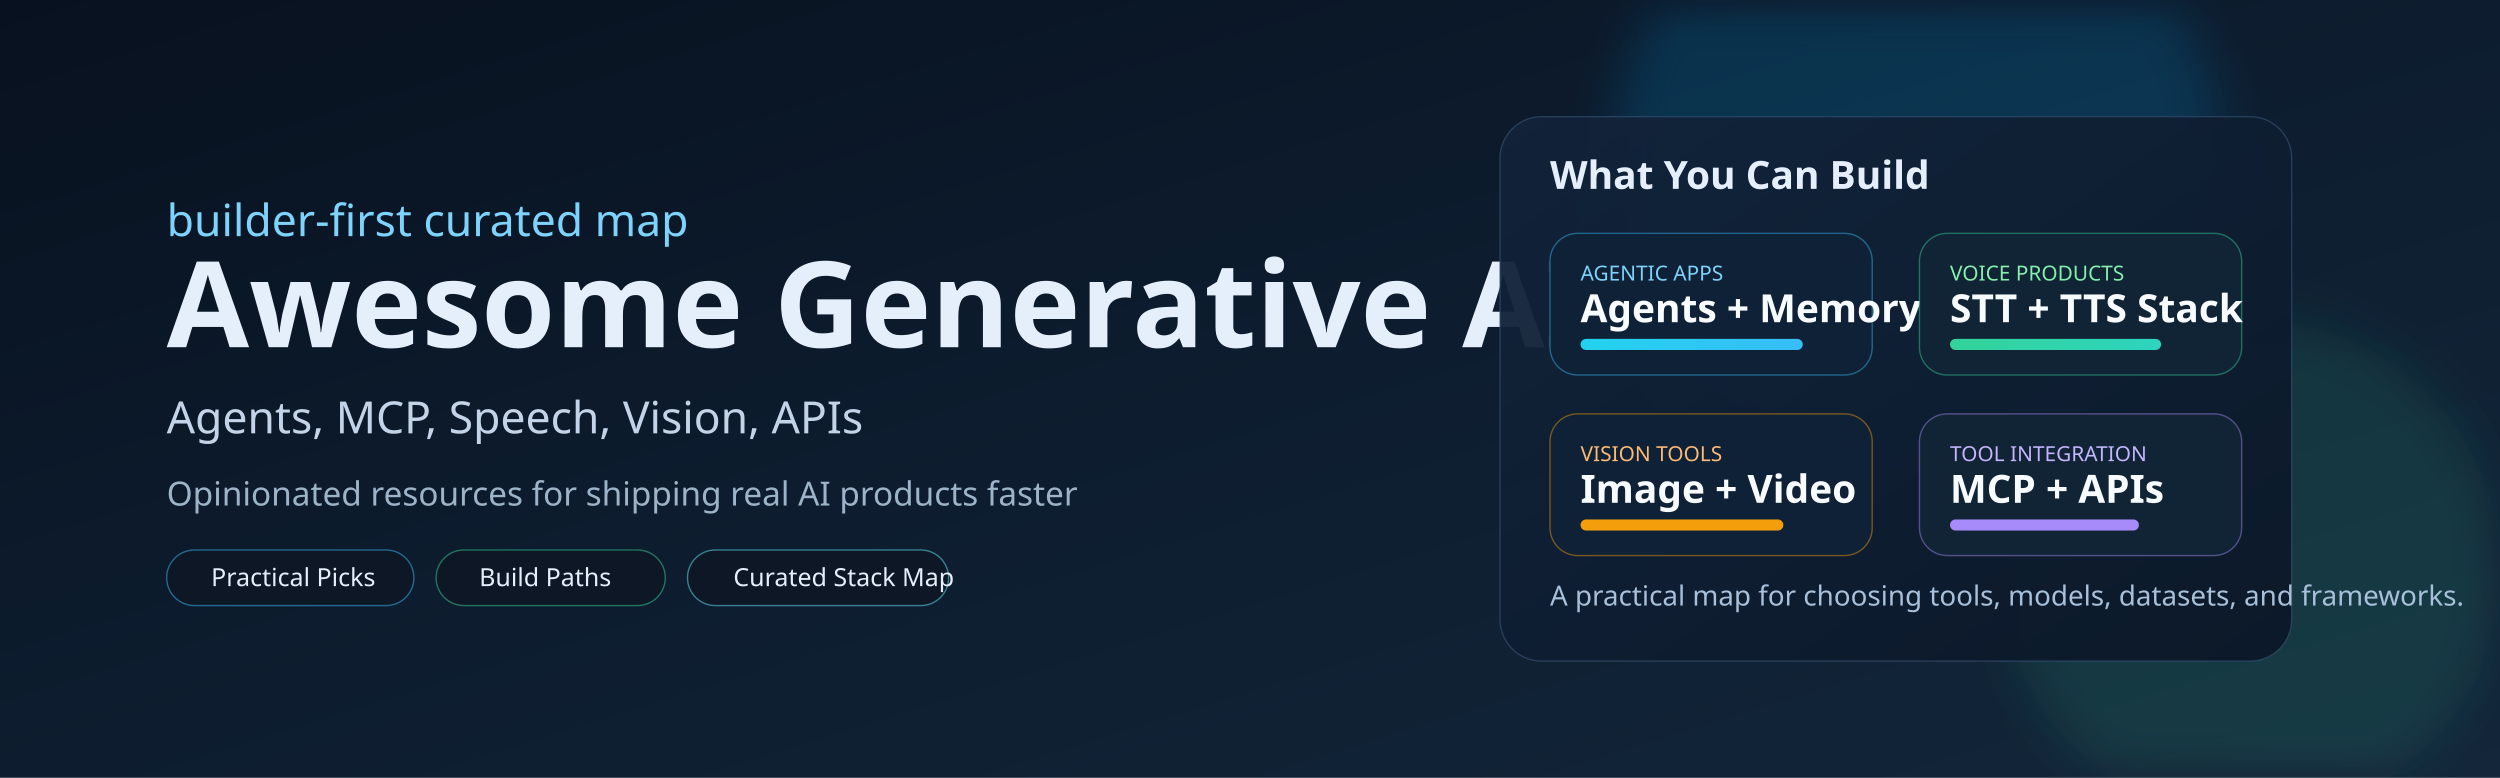
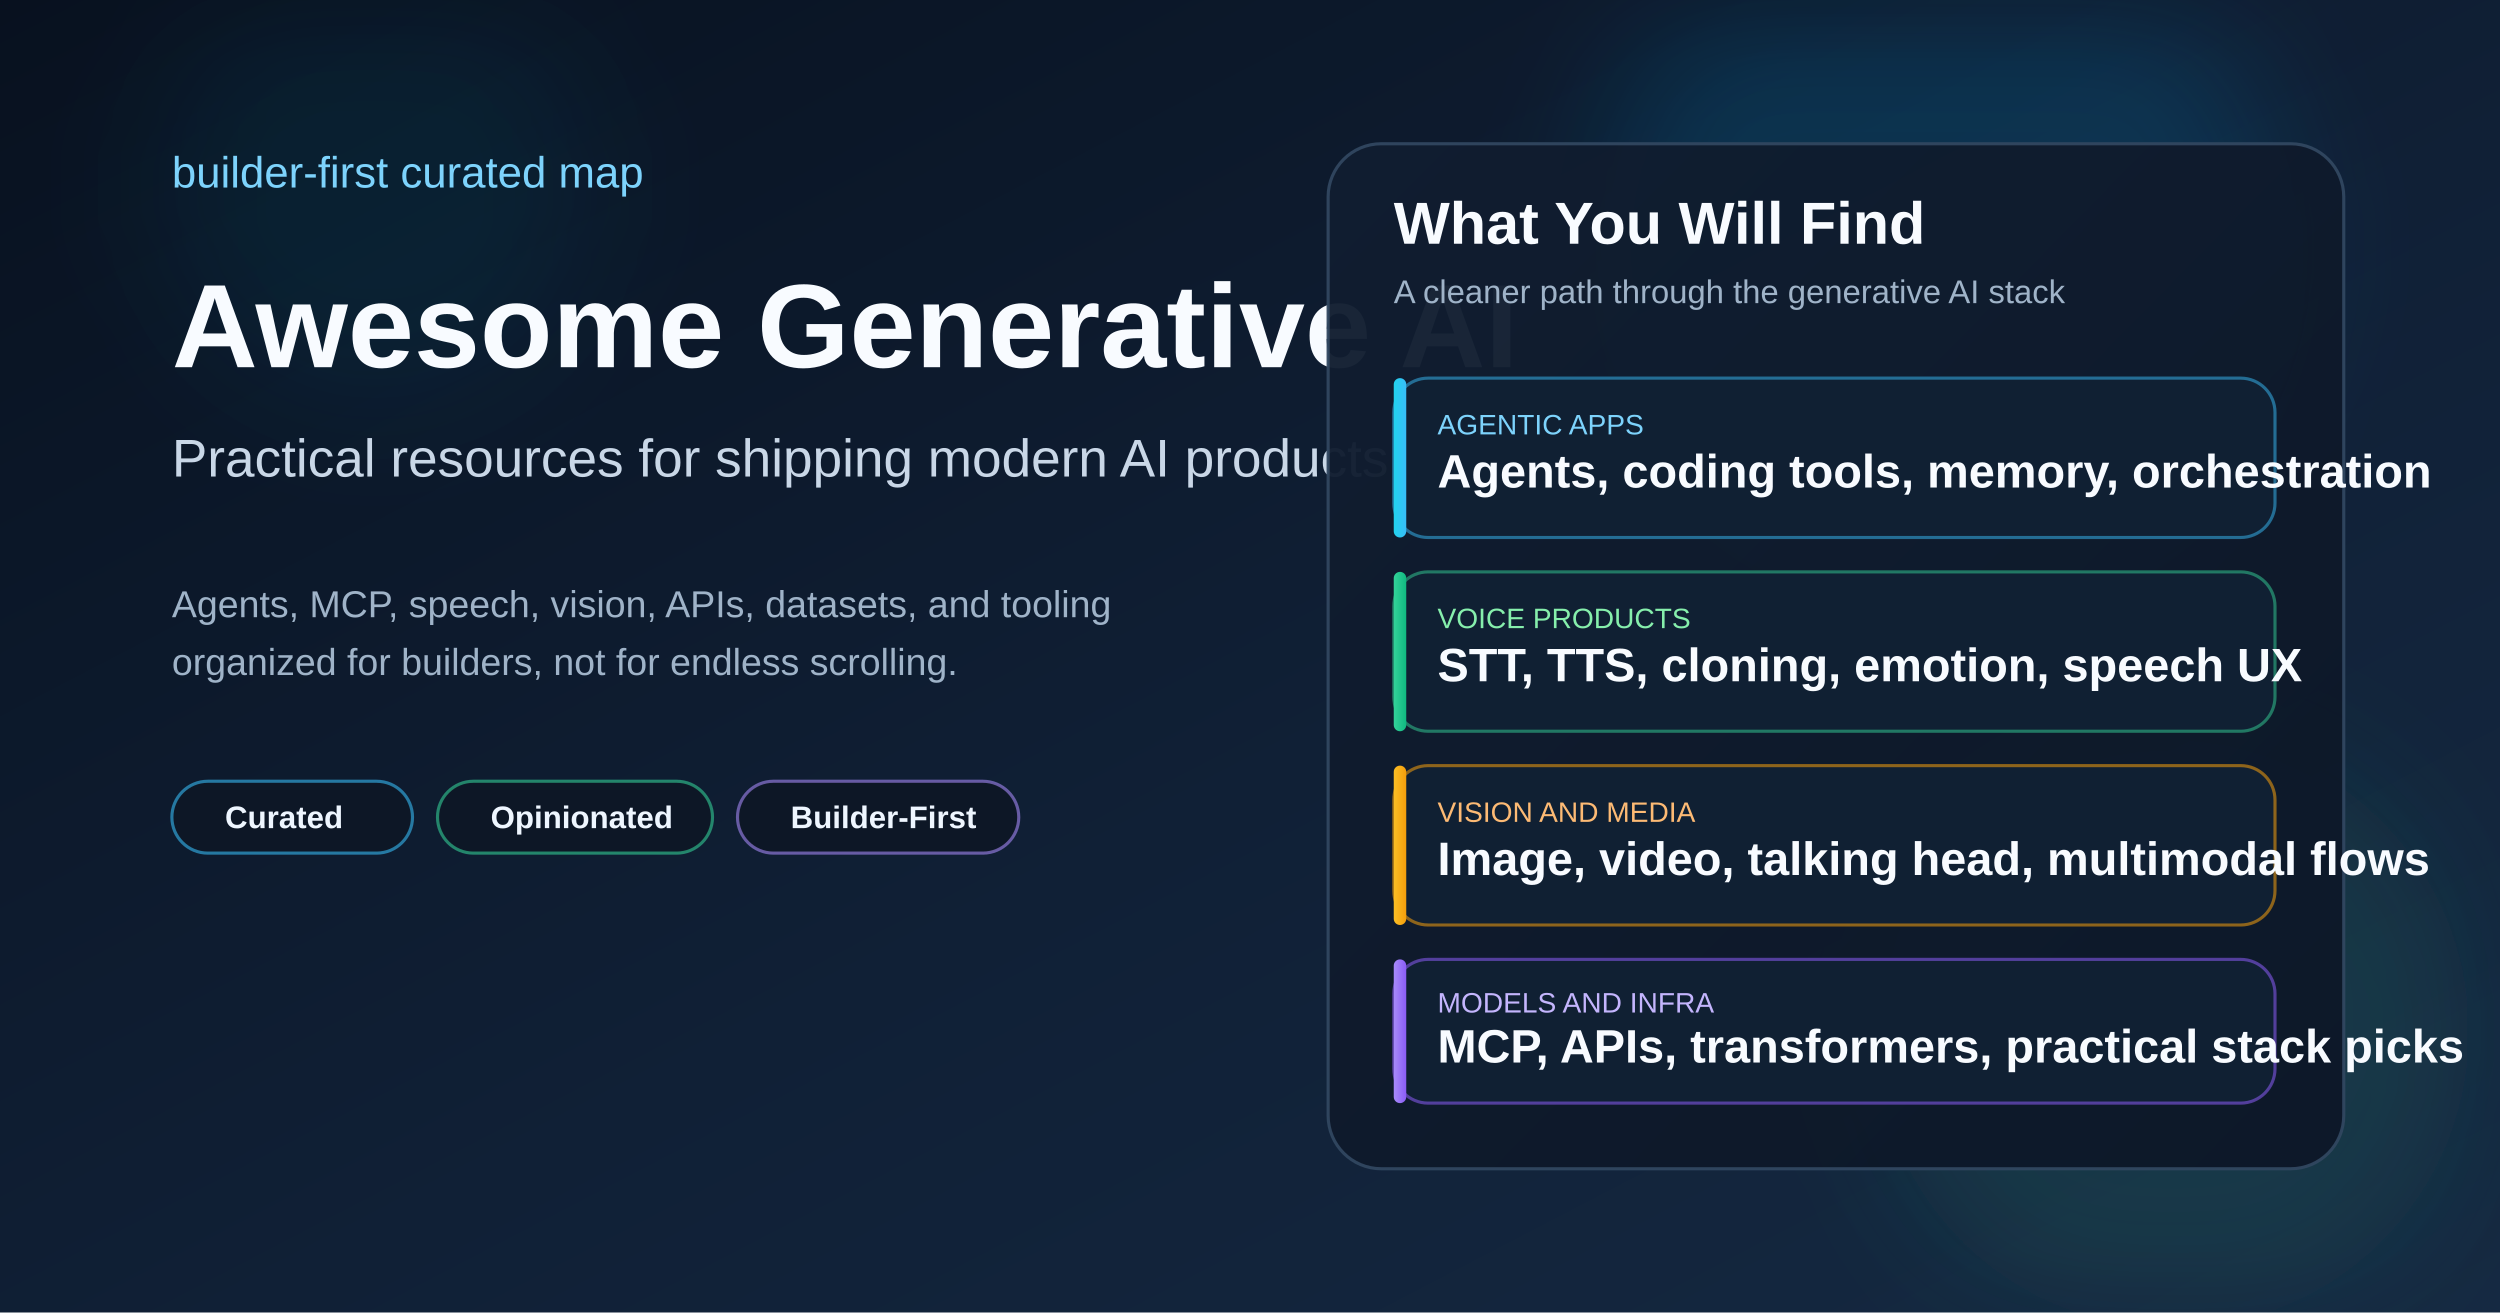
- <svg xmlns="http://www.w3.org/2000/svg" width="1800" height="560" viewBox="0 0 1800 560">
+ <svg xmlns="http://www.w3.org/2000/svg" width="1600" height="840" viewBox="0 0 1600 840" role="img" aria-labelledby="title desc">
  <defs>
    <linearGradient id="bg" x1="0" y1="0" x2="1" y2="1">
      <stop offset="0%" stop-color="#08111f" />
-       <stop offset="50%" stop-color="#0d1d2f" />
-       <stop offset="100%" stop-color="#13263a" />
+       <stop offset="55%" stop-color="#102036" />
+       <stop offset="100%" stop-color="#152942" />
    </linearGradient>
    <linearGradient id="panel" x1="0" y1="0" x2="1" y2="1">
-       <stop offset="0%" stop-color="#11233a" stop-opacity="0.95" />
-       <stop offset="100%" stop-color="#0b1728" stop-opacity="0.95" />
+       <stop offset="0%" stop-color="#101d30" stop-opacity="0.96" />
+       <stop offset="100%" stop-color="#0c1727" stop-opacity="0.96" />
    </linearGradient>
-     <linearGradient id="accentA" x1="0" y1="0" x2="1" y2="0">
+     <linearGradient id="cyan" x1="0" y1="0" x2="1" y2="0">
      <stop offset="0%" stop-color="#22d3ee" />
      <stop offset="100%" stop-color="#38bdf8" />
    </linearGradient>
-     <linearGradient id="accentB" x1="0" y1="0" x2="1" y2="0">
+     <linearGradient id="green" x1="0" y1="0" x2="1" y2="0">
      <stop offset="0%" stop-color="#34d399" />
-       <stop offset="100%" stop-color="#2dd4bf" />
+       <stop offset="100%" stop-color="#10b981" />
    </linearGradient>
-     <filter id="softGlow" x="-20%" y="-20%" width="140%" height="140%">
-       <feGaussianBlur stdDeviation="18" />
+     <linearGradient id="gold" x1="0" y1="0" x2="1" y2="0">
+       <stop offset="0%" stop-color="#fbbf24" />
+       <stop offset="100%" stop-color="#f59e0b" />
+     </linearGradient>
+     <linearGradient id="violet" x1="0" y1="0" x2="1" y2="0">
+       <stop offset="0%" stop-color="#a78bfa" />
+       <stop offset="100%" stop-color="#8b5cf6" />
+     </linearGradient>
+     <filter id="blur" x="-25%" y="-25%" width="150%" height="150%">
+       <feGaussianBlur stdDeviation="42" />
    </filter>
  </defs>
-   <rect width="1800" height="560" fill="url(#bg)" />
-   <circle cx="1380" cy="120" r="220" fill="#0ea5e9" fill-opacity="0.18" filter="url(#softGlow)" />
-   <circle cx="1620" cy="410" r="180" fill="#34d399" fill-opacity="0.12" filter="url(#softGlow)" />
-   <g font-family="Space Grotesk, Sora, system-ui, sans-serif" fill="#e5eefb">
-     <text x="120" y="170" font-size="32" fill="#7dd3fc">builder-first curated map</text>
-     <text x="120" y="250" font-size="86" font-weight="700">Awesome Generative AI</text>
-     <text x="120" y="312" font-size="32" fill="#c4d4e8">Agents, MCP, Speech, Vision, APIs</text>
-     <text x="120" y="364" font-size="24" fill="#9db3c8">Opinionated resources for shipping real AI products faster</text>
-   </g>
-   <g font-family="Space Grotesk, Sora, system-ui, sans-serif" font-size="18" fill="#e5eefb">
-     <rect x="120" y="396" width="178" height="40" rx="20" fill="#0d1725" stroke="#38bdf8" stroke-opacity="0.5" />
-     <text x="152" y="422">Practical Picks</text>
-     <rect x="314" y="396" width="165" height="40" rx="20" fill="#0d1725" stroke="#34d399" stroke-opacity="0.5" />
-     <text x="345" y="422">Build Paths</text>
-     <rect x="495" y="396" width="188" height="40" rx="20" fill="#0d1725" stroke="#67e8f9" stroke-opacity="0.5" />
-     <text x="528" y="422">Curated Stack Map</text>
-   </g>
-   <g transform="translate(1080,84)">
-     <rect x="0" y="0" width="570" height="392" rx="30" fill="url(#panel)" stroke="#35506e" stroke-opacity="0.65" />
-     <text x="36" y="52" font-family="Space Grotesk, Sora, system-ui, sans-serif" font-size="28" font-weight="700" fill="#e5eefb">What You Can Build</text>
-     <rect x="36" y="84" width="232" height="102" rx="20" fill="#0f2136" stroke="#38bdf8" stroke-opacity="0.45" />
-     <text x="58" y="118" font-family="Space Grotesk, Sora, system-ui, sans-serif" font-size="15" fill="#7dd3fc">AGENTIC APPS</text>
-     <text x="58" y="148" font-family="Space Grotesk, Sora, system-ui, sans-serif" font-size="28" font-weight="700" fill="#f8fbff">Agents + Memory</text>
-     <rect x="58" y="160" width="160" height="8" rx="4" fill="url(#accentA)" />
-     <rect x="302" y="84" width="232" height="102" rx="20" fill="#102436" stroke="#34d399" stroke-opacity="0.45" />
-     <text x="324" y="118" font-family="Space Grotesk, Sora, system-ui, sans-serif" font-size="15" fill="#86efac">VOICE PRODUCTS</text>
-     <text x="324" y="148" font-family="Space Grotesk, Sora, system-ui, sans-serif" font-size="28" font-weight="700" fill="#f8fbff">STT + TTS Stack</text>
-     <rect x="324" y="160" width="152" height="8" rx="4" fill="url(#accentB)" />
-     <rect x="36" y="214" width="232" height="102" rx="20" fill="#0f2136" stroke="#f59e0b" stroke-opacity="0.45" />
-     <text x="58" y="248" font-family="Space Grotesk, Sora, system-ui, sans-serif" font-size="15" fill="#fdba74">VISION TOOLS</text>
-     <text x="58" y="278" font-family="Space Grotesk, Sora, system-ui, sans-serif" font-size="28" font-weight="700" fill="#f8fbff">Image + Video</text>
-     <rect x="58" y="290" width="146" height="8" rx="4" fill="#f59e0b" />
-     <rect x="302" y="214" width="232" height="102" rx="20" fill="#102436" stroke="#a78bfa" stroke-opacity="0.45" />
-     <text x="324" y="248" font-family="Space Grotesk, Sora, system-ui, sans-serif" font-size="15" fill="#c4b5fd">TOOL INTEGRATION</text>
-     <text x="324" y="278" font-family="Space Grotesk, Sora, system-ui, sans-serif" font-size="28" font-weight="700" fill="#f8fbff">MCP + APIs</text>
-     <rect x="324" y="290" width="136" height="8" rx="4" fill="#a78bfa" />
-     <text x="36" y="352" font-family="Space Grotesk, Sora, system-ui, sans-serif" font-size="20" fill="#a8c0d9">A practical map for choosing tools, models, datasets, and frameworks.</text>
+   <rect width="1600" height="840" fill="url(#bg)" />
+   <circle cx="1240" cy="160" r="220" fill="#0ea5e9" fill-opacity="0.16" filter="url(#blur)" />
+   <circle cx="1390" cy="660" r="190" fill="#34d399" fill-opacity="0.10" filter="url(#blur)" />
+   <circle cx="240" cy="120" r="140" fill="#22d3ee" fill-opacity="0.06" filter="url(#blur)" />
+   <g font-family="Segoe UI, Arial, sans-serif">
+     <text x="110" y="120" font-size="28" fill="#7dd3fc">builder-first curated map</text>
+     <text x="110" y="235" font-size="76" font-weight="700" fill="#f8fbff">Awesome Generative AI</text>
+     <text x="110" y="305" font-size="34" fill="#c9d7e7">Practical resources for shipping modern AI products</text>
+     <text x="110" y="395" font-size="24" fill="#9fb3c8">Agents, MCP, speech, vision, APIs, datasets, and tooling</text>
+     <text x="110" y="432" font-size="24" fill="#9fb3c8">organized for builders, not for endless scrolling.</text>
+     <g font-size="20" font-weight="600">
+       <rect x="110" y="500" width="154" height="46" rx="23" fill="#0d1726" stroke="#38bdf8" stroke-opacity="0.58" stroke-width="2" />
+       <text x="144" y="530" fill="#eef6ff">Curated</text>
+       <rect x="280" y="500" width="176" height="46" rx="23" fill="#0d1726" stroke="#34d399" stroke-opacity="0.58" stroke-width="2" />
+       <text x="314" y="530" fill="#eef6ff">Opinionated</text>
+       <rect x="472" y="500" width="180" height="46" rx="23" fill="#0d1726" stroke="#a78bfa" stroke-opacity="0.58" stroke-width="2" />
+       <text x="506" y="530" fill="#eef6ff">Builder-First</text>
+     </g>
+     <g transform="translate(850,92)">
+       <rect x="0" y="0" width="650" height="656" rx="34" fill="url(#panel)" stroke="#314760" stroke-opacity="0.95" stroke-width="2" />
+       <text x="42" y="64" font-size="38" font-weight="700" fill="#f8fbff">What You Will Find</text>
+       <text x="42" y="102" font-size="21" fill="#9fb3c8">A cleaner path through the generative AI stack</text>
+       <g transform="translate(42,150)">
+         <rect x="0" y="0" width="564" height="102" rx="22" fill="#102033" stroke="#38bdf8" stroke-opacity="0.50" stroke-width="2" />
+         <rect x="0" y="0" width="8" height="102" rx="4" fill="url(#cyan)" />
+         <text x="28" y="36" font-size="18" fill="#7dd3fc">AGENTIC APPS</text>
+         <text x="28" y="70" font-size="30" font-weight="700" fill="#f8fbff">Agents, coding tools, memory, orchestration</text>
+       </g>
+       <g transform="translate(42,274)">
+         <rect x="0" y="0" width="564" height="102" rx="22" fill="#102033" stroke="#34d399" stroke-opacity="0.50" stroke-width="2" />
+         <rect x="0" y="0" width="8" height="102" rx="4" fill="url(#green)" />
+         <text x="28" y="36" font-size="18" fill="#86efac">VOICE PRODUCTS</text>
+         <text x="28" y="70" font-size="30" font-weight="700" fill="#f8fbff">STT, TTS, cloning, emotion, speech UX</text>
+       </g>
+       <g transform="translate(42,398)">
+         <rect x="0" y="0" width="564" height="102" rx="22" fill="#102033" stroke="#f59e0b" stroke-opacity="0.55" stroke-width="2" />
+         <rect x="0" y="0" width="8" height="102" rx="4" fill="url(#gold)" />
+         <text x="28" y="36" font-size="18" fill="#fdba74">VISION AND MEDIA</text>
+         <text x="28" y="70" font-size="30" font-weight="700" fill="#f8fbff">Image, video, talking head, multimodal flows</text>
+       </g>
+       <g transform="translate(42,522)">
+         <rect x="0" y="0" width="564" height="92" rx="22" fill="#102033" stroke="#8b5cf6" stroke-opacity="0.55" stroke-width="2" />
+         <rect x="0" y="0" width="8" height="92" rx="4" fill="url(#violet)" />
+         <text x="28" y="34" font-size="18" fill="#c4b5fd">MODELS AND INFRA</text>
+         <text x="28" y="66" font-size="30" font-weight="700" fill="#f8fbff">MCP, APIs, transformers, practical stack picks</text>
+       </g>
+     </g>
  </g>
</svg>
